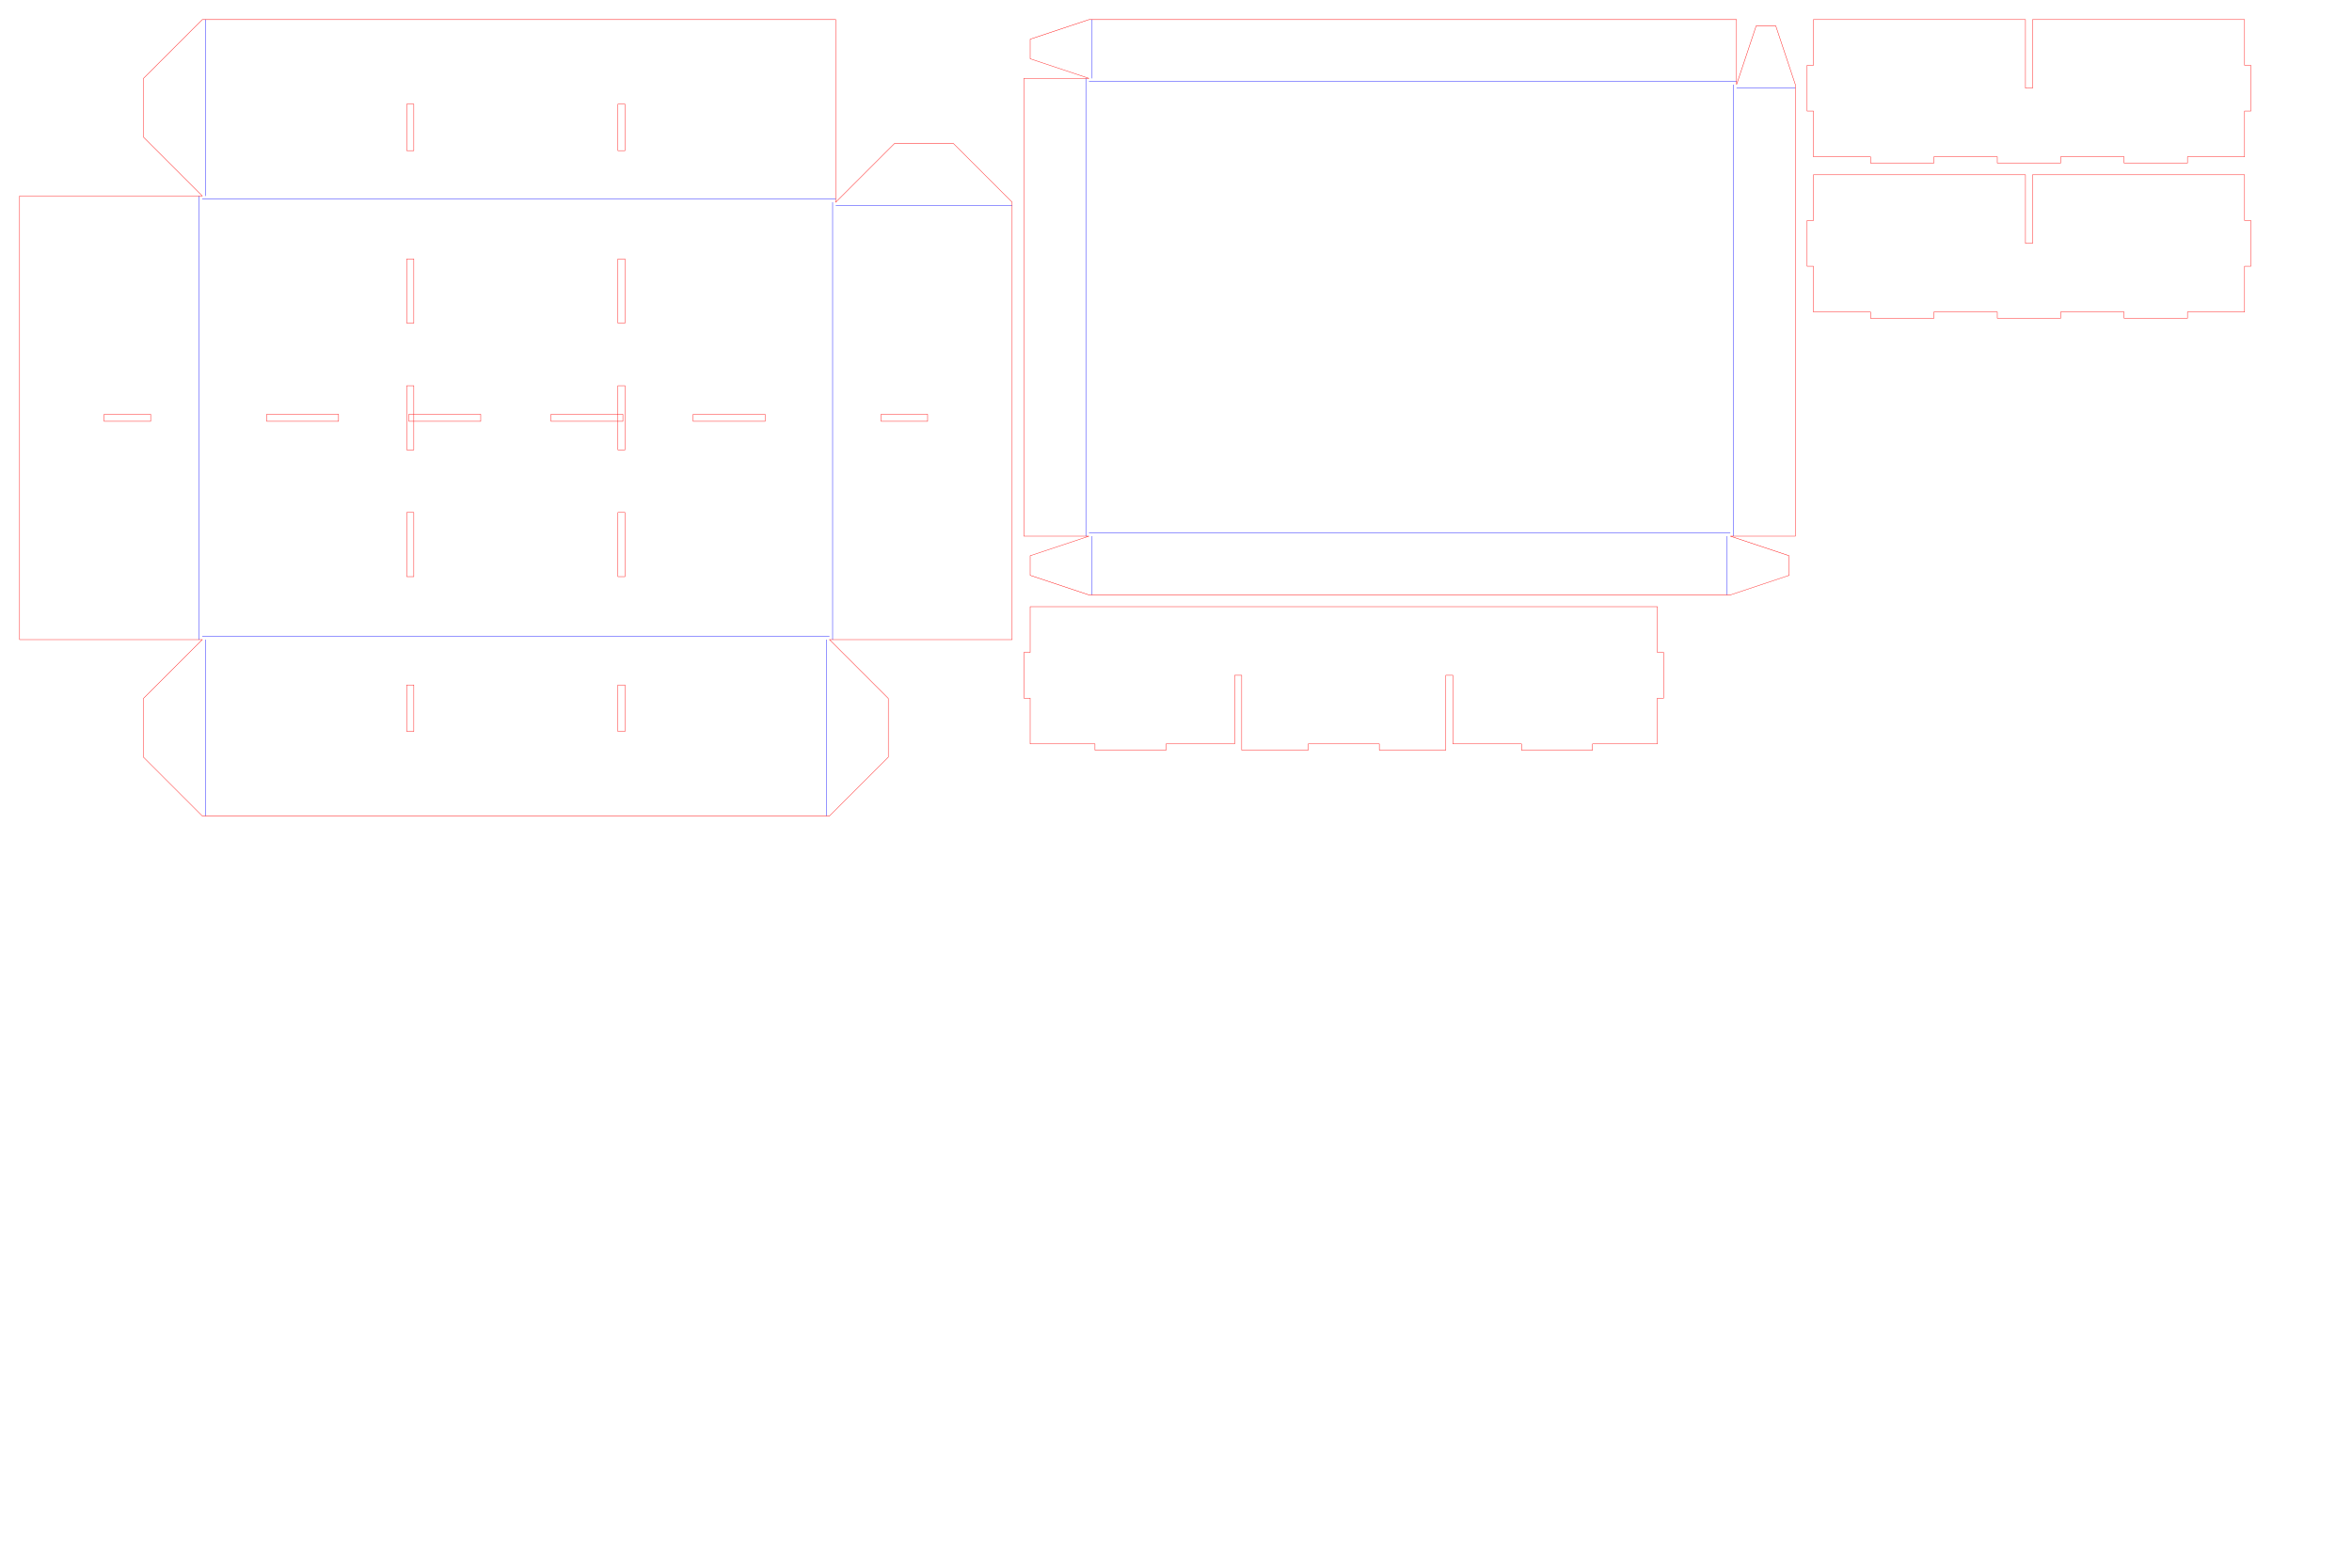
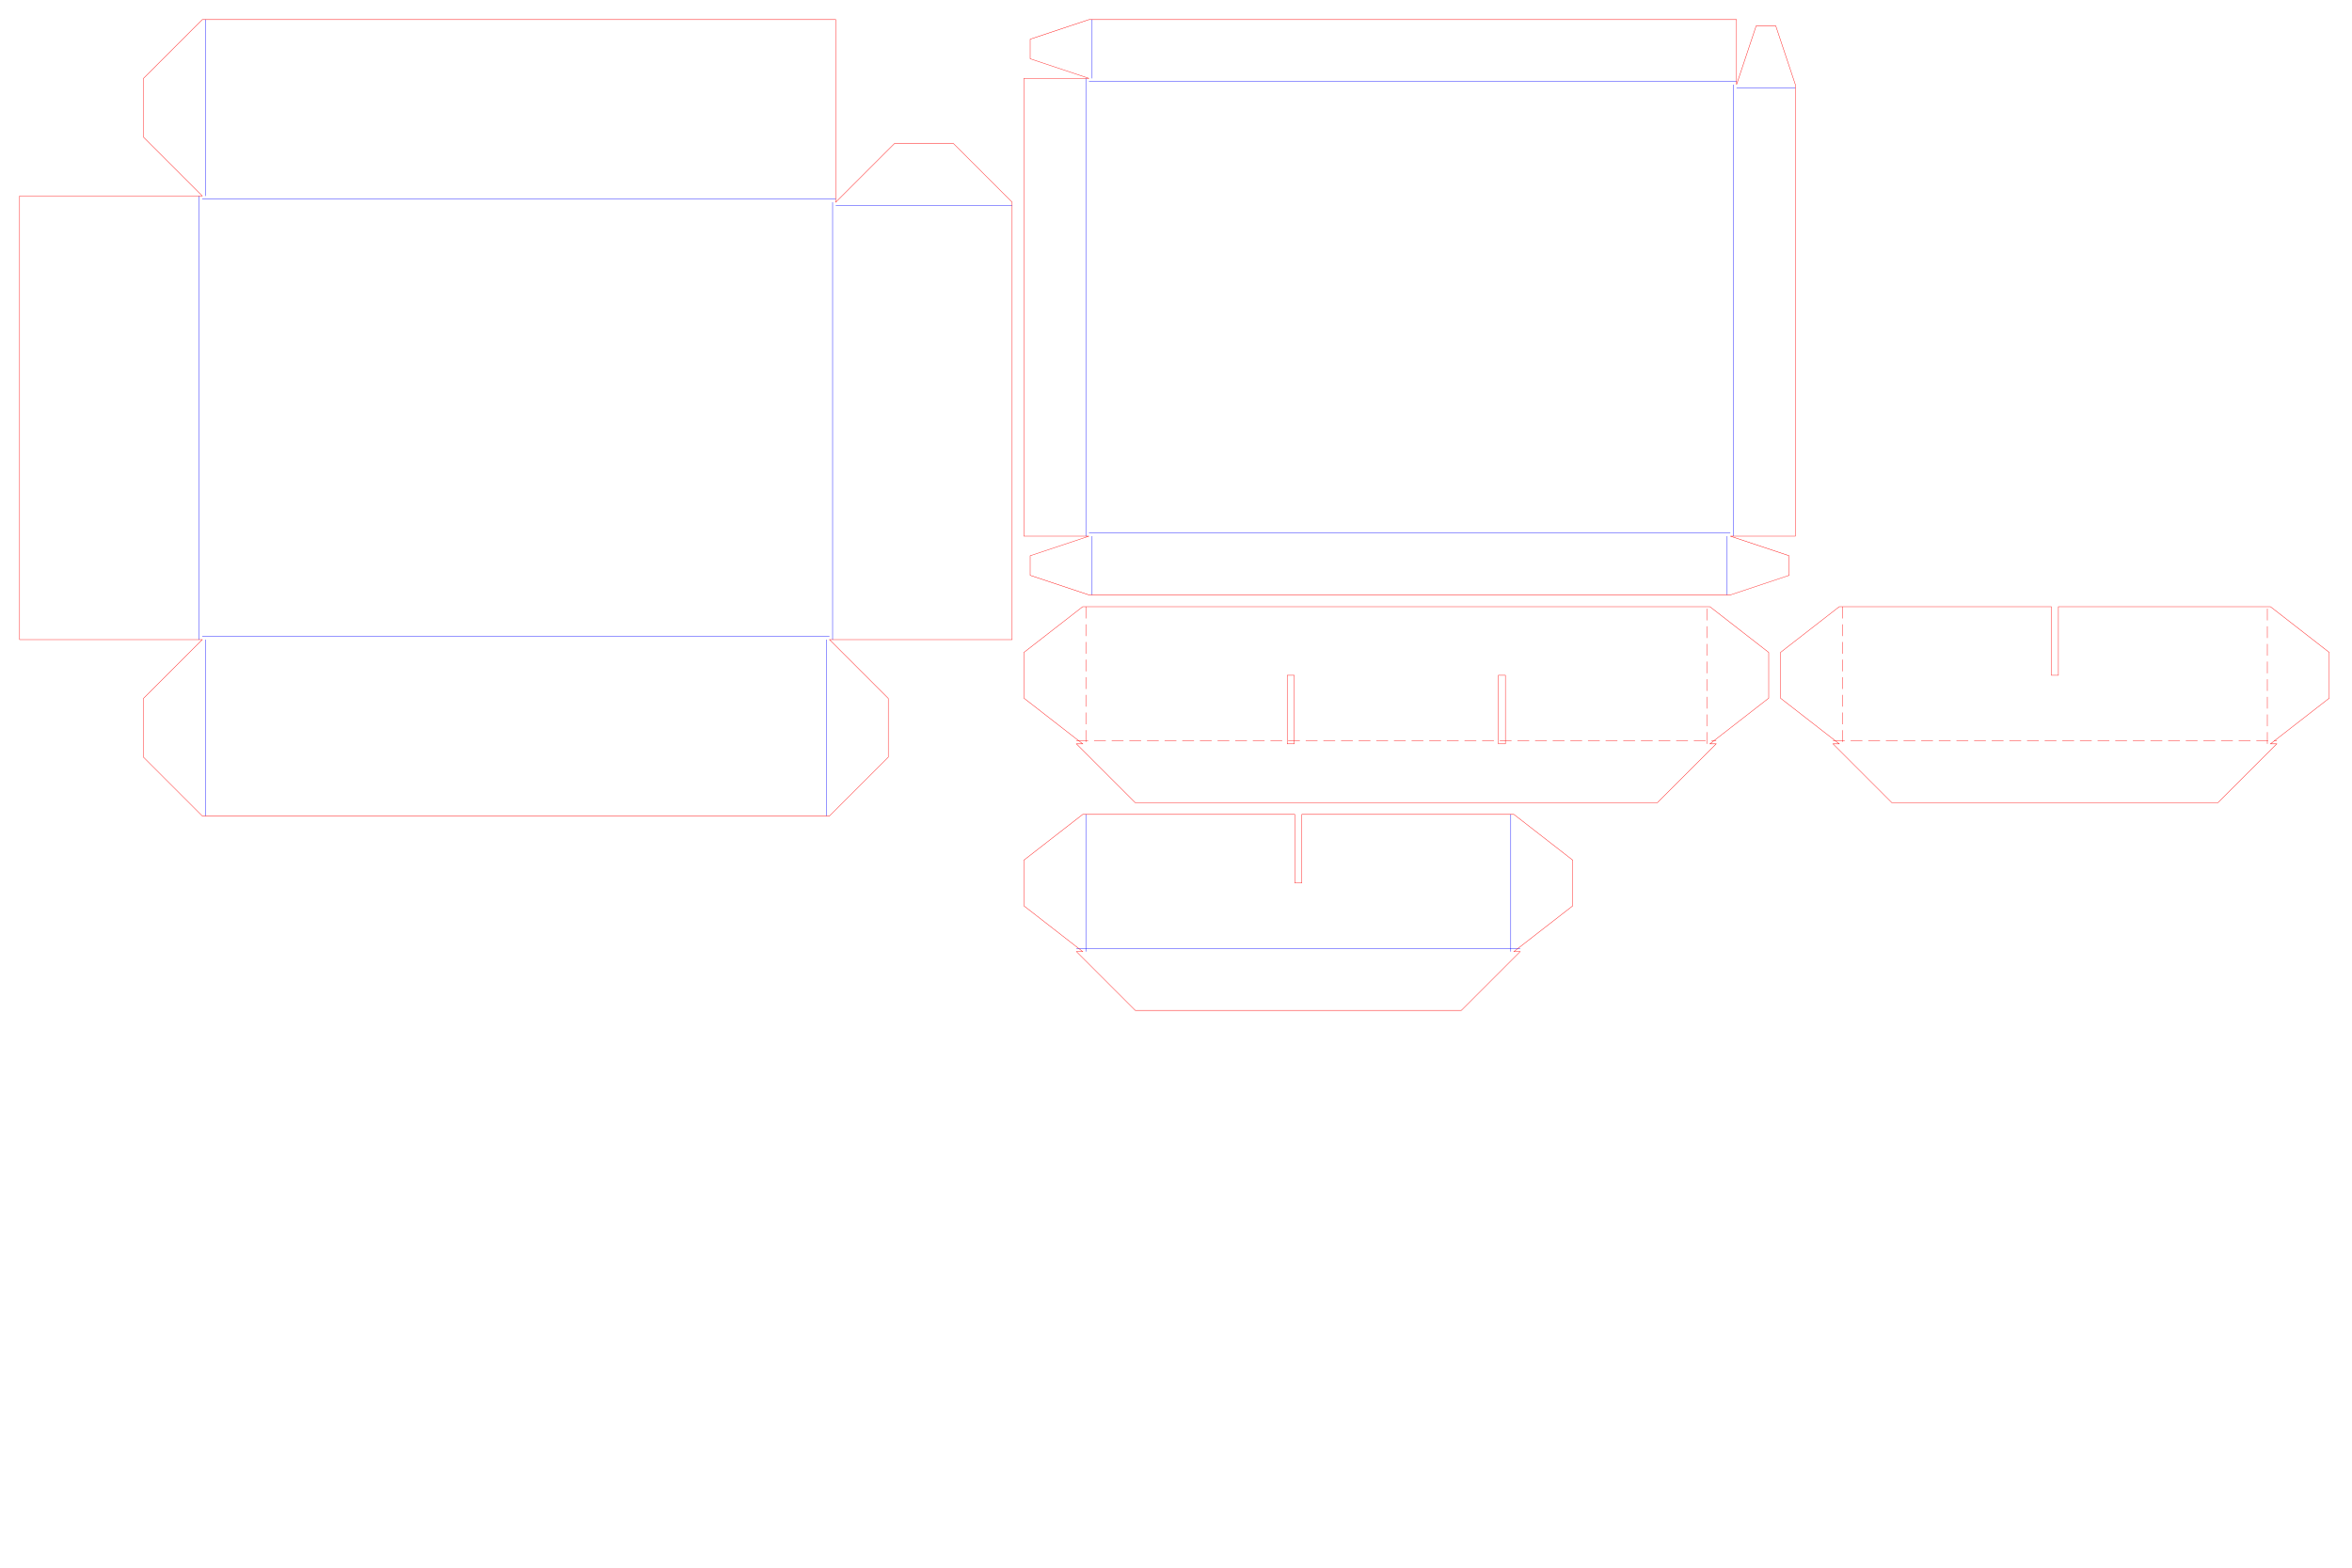
<svg xmlns="http://www.w3.org/2000/svg" width="600mm" height="400mm" viewBox="0 0 600 400">
  <g id="SCORE" fill="none" stroke="#0000FF" stroke-width="0.1">
    <path d="M210.8 163.2 L210.8 208.2" />
    <path d="M52.4 208.2 L52.4 163.2" />
    <path d="M213.2 52.4 L258.2 52.4" />
    <path d="M52.4 50 L52.4 5" />
    <path d="M51.6 162.4 L211.6 162.4" />
    <path d="M212.4 163.2 L212.4 51.6" />
    <path d="M213.2 50.8 L51.6 50.8" />
    <path d="M50.8 50 L50.8 163.2" />
+     <path d="M274.6 242 L387.8 242" />
+     <path d="M385.4 242.8 L385.4 207.8" />
+     <path d="M277 207.8 L277 242.8" />
    <path d="M440.6 136.8 L440.6 151.8" />
    <path d="M278.6 151.8 L278.6 136.8" />
    <path d="M443 22.4 L458 22.4" />
    <path d="M278.6 20 L278.6 5" />
    <path d="M277.8 136 L441.4 136" />
    <path d="M442.2 136.8 L442.2 21.6" />
    <path d="M443 20.8 L277.8 20.8" />
    <path d="M277 20 L277 136.8" />
  </g>
  <g id="CUT" fill="none" stroke="#FF0000" stroke-width="0.1">
    <path d="M5 163.2 L51.6 163.2 L36.6 178.2 L36.6 193.2 L51.6 208.2 L211.6 208.2 L226.6 193.2 L226.6 178.2 L211.6 163.2 L258.2 163.2 L258.2 51.6 L243.2 36.6 L228.2 36.6 L213.2 51.6 L213.2 5 L51.6 5 L36.6 20 L36.6 35 L51.6 50 L5 50 Z" />
-     <path d="M103.767 82.443 L105.567 82.443 L105.567 66.071 L103.767 66.071 Z" />
-     <path d="M103.767 114.786 L105.567 114.786 L105.567 98.414 L103.767 98.414 Z" />
-     <path d="M103.767 147.129 L105.567 147.129 L105.567 130.757 L103.767 130.757 Z" />
-     <path d="M157.633 82.443 L159.433 82.443 L159.433 66.071 L157.633 66.071 Z" />
-     <path d="M157.633 114.786 L159.433 114.786 L159.433 98.414 L157.633 98.414 Z" />
-     <path d="M157.633 147.129 L159.433 147.129 L159.433 130.757 L157.633 130.757 Z" />
-     <path d="M68.033 107.5 L86.367 107.5 L86.367 105.7 L68.033 105.7 Z" />
-     <path d="M104.3 107.5 L122.633 107.5 L122.633 105.7 L104.3 105.7 Z" />
-     <path d="M140.567 107.5 L158.9 107.5 L158.9 105.7 L140.567 105.7 Z" />
-     <path d="M176.833 107.5 L195.167 107.5 L195.167 105.7 L176.833 105.7 Z" />
-     <path d="M103.767 174.767 L105.567 174.767 L105.567 186.633 L103.767 186.633 Z" />
-     <path d="M157.633 174.767 L159.433 174.767 L159.433 186.633 L157.633 186.633 Z" />
-     <path d="M224.767 107.5 L224.767 105.7 L236.633 105.7 L236.633 107.5 Z" />
-     <path d="M105.567 38.433 L103.767 38.433 L103.767 26.567 L105.567 26.567 Z" />
-     <path d="M159.433 38.433 L157.633 38.433 L157.633 26.567 L159.433 26.567 Z" />
-     <path d="M38.433 105.7 L38.433 107.5 L26.567 107.5 L26.567 105.7 Z" />
-     <path d="M462.6 40 L477.171 40 L477.171 41.6 L493.343 41.6 L493.343 40 L509.514 40 L509.514 41.6 L525.686 41.6 L525.686 40 L541.857 40 L541.857 41.6 L558.029 41.6 L558.029 40 L572.6 40 L572.6 28.333 L574.2 28.333 L574.2 16.667 L572.6 16.667 L572.6 5 L518.5 5 L518.5 22.5 L516.7 22.5 L516.7 5 L462.6 5 L462.6 16.667 L461 16.667 L461 28.333 L462.6 28.333 Z" />
-     <path d="M462.6 79.6 L477.171 79.6 L477.171 81.2 L493.343 81.2 L493.343 79.6 L509.514 79.6 L509.514 81.2 L525.686 81.2 L525.686 79.6 L541.857 79.6 L541.857 81.2 L558.029 81.2 L558.029 79.6 L572.6 79.6 L572.6 67.933 L574.2 67.933 L574.2 56.267 L572.6 56.267 L572.6 44.6 L518.5 44.6 L518.5 62.1 L516.7 62.1 L516.7 44.6 L462.6 44.6 L462.6 56.267 L461 56.267 L461 67.933 L462.6 67.933 Z" />
-     <path d="M262.8 189.8 L279.333 189.8 L279.333 191.4 L297.467 191.4 L297.467 189.8 L314.967 189.8 L314.967 172.3 L316.767 172.3 L316.767 191.4 L333.733 191.4 L333.733 189.8 L351.867 189.8 L351.867 191.4 L368.833 191.4 L368.833 172.3 L370.633 172.3 L370.633 189.8 L388.133 189.8 L388.133 191.4 L406.267 191.4 L406.267 189.8 L422.8 189.8 L422.8 178.133 L424.4 178.133 L424.4 166.467 L422.8 166.467 L422.8 154.8 L262.8 154.8 L262.8 166.467 L261.2 166.467 L261.2 178.133 L262.8 178.133 Z" />
+     <path d="M454.2 178.133 L469.2 189.8 L467.6 189.8 L482.6 204.8 L565.8 204.8 L580.8 189.8 L579.2 189.8 L594.2 178.133 L594.2 166.467 L579.2 154.8 L525.1 154.8 L525.1 172.3 L523.3 172.3 L523.3 154.8 L469.2 154.8 L454.2 166.467 Z" />
+     <path d="M467.6 189 L470.6 189" />
+     <path d="M472.1 189 L475.1 189" />
+     <path d="M476.6 189 L479.6 189" />
+     <path d="M481.1 189 L484.1 189" />
+     <path d="M485.6 189 L488.6 189" />
+     <path d="M490.1 189 L493.1 189" />
+     <path d="M494.6 189 L497.6 189" />
+     <path d="M499.1 189 L502.1 189" />
+     <path d="M503.6 189 L506.6 189" />
+     <path d="M508.1 189 L511.1 189" />
+     <path d="M512.6 189 L515.6 189" />
+     <path d="M517.1 189 L520.1 189" />
+     <path d="M521.6 189 L524.6 189" />
+     <path d="M526.1 189 L529.1 189" />
+     <path d="M530.6 189 L533.6 189" />
+     <path d="M535.1 189 L538.1 189" />
+     <path d="M539.6 189 L542.6 189" />
+     <path d="M544.1 189 L547.1 189" />
+     <path d="M548.6 189 L551.6 189" />
+     <path d="M553.1 189 L556.1 189" />
+     <path d="M557.6 189 L560.6 189" />
+     <path d="M562.1 189 L565.1 189" />
+     <path d="M566.6 189 L569.6 189" />
+     <path d="M571.1 189 L574.1 189" />
+     <path d="M575.6 189 L578.6 189" />
+     <path d="M580.1 189 L580.8 189" />
+     <path d="M578.4 189.8 L578.4 186.8" />
+     <path d="M578.4 185.3 L578.4 182.3" />
+     <path d="M578.4 180.8 L578.4 177.8" />
+     <path d="M578.4 176.3 L578.4 173.3" />
+     <path d="M578.4 171.8 L578.4 168.8" />
+     <path d="M578.4 167.3 L578.4 164.3" />
+     <path d="M578.4 162.8 L578.4 159.8" />
+     <path d="M578.4 158.3 L578.4 155.3" />
+     <path d="M470 154.8 L470 157.8" />
+     <path d="M470 159.3 L470 162.3" />
+     <path d="M470 163.8 L470 166.8" />
+     <path d="M470 168.3 L470 171.3" />
+     <path d="M470 172.8 L470 175.8" />
+     <path d="M470 177.3 L470 180.3" />
+     <path d="M470 181.8 L470 184.8" />
+     <path d="M470 186.3 L470 189.3" />
+     <path d="M261.2 231.133 L276.2 242.8 L274.6 242.8 L289.6 257.8 L372.8 257.8 L387.8 242.8 L386.2 242.8 L401.2 231.133 L401.2 219.467 L386.2 207.8 L332.1 207.8 L332.1 225.3 L330.3 225.3 L330.3 207.8 L276.2 207.8 L261.2 219.467 Z" />
+     <path d="M261.2 178.133 L276.2 189.8 L274.6 189.8 L289.6 204.8 L422.8 204.8 L437.8 189.8 L436.2 189.8 L451.2 178.133 L451.2 166.467 L436.2 154.8 L276.2 154.8 L261.2 166.467 Z" />
+     <path d="M328.367 189.8 L328.367 172.3 L330.167 172.3 L330.167 189.8 Z" />
+     <path d="M382.233 189.8 L382.233 172.3 L384.033 172.3 L384.033 189.8 Z" />
+     <path d="M274.6 189 L277.6 189" />
+     <path d="M279.1 189 L282.1 189" />
+     <path d="M283.6 189 L286.6 189" />
+     <path d="M288.1 189 L291.1 189" />
+     <path d="M292.6 189 L295.6 189" />
+     <path d="M297.1 189 L300.1 189" />
+     <path d="M301.6 189 L304.6 189" />
+     <path d="M306.1 189 L309.1 189" />
+     <path d="M310.6 189 L313.6 189" />
+     <path d="M315.1 189 L318.1 189" />
+     <path d="M319.6 189 L322.6 189" />
+     <path d="M324.1 189 L327.1 189" />
+     <path d="M328.6 189 L331.6 189" />
+     <path d="M333.1 189 L336.1 189" />
+     <path d="M337.6 189 L340.6 189" />
+     <path d="M342.1 189 L345.1 189" />
+     <path d="M346.6 189 L349.6 189" />
+     <path d="M351.1 189 L354.1 189" />
+     <path d="M355.6 189 L358.6 189" />
+     <path d="M360.1 189 L363.1 189" />
+     <path d="M364.6 189 L367.6 189" />
+     <path d="M369.1 189 L372.1 189" />
+     <path d="M373.6 189 L376.6 189" />
+     <path d="M378.1 189 L381.1 189" />
+     <path d="M382.6 189 L385.6 189" />
+     <path d="M387.1 189 L390.1 189" />
+     <path d="M391.6 189 L394.6 189" />
+     <path d="M396.1 189 L399.1 189" />
+     <path d="M400.6 189 L403.6 189" />
+     <path d="M405.1 189 L408.1 189" />
+     <path d="M409.6 189 L412.6 189" />
+     <path d="M414.1 189 L417.1 189" />
+     <path d="M418.6 189 L421.6 189" />
+     <path d="M423.1 189 L426.1 189" />
+     <path d="M427.6 189 L430.6 189" />
+     <path d="M432.1 189 L435.1 189" />
+     <path d="M436.6 189 L437.8 189" />
+     <path d="M435.4 189.8 L435.4 186.8" />
+     <path d="M435.4 185.3 L435.4 182.3" />
+     <path d="M435.4 180.8 L435.4 177.8" />
+     <path d="M435.4 176.3 L435.4 173.3" />
+     <path d="M435.4 171.8 L435.4 168.8" />
+     <path d="M435.4 167.3 L435.4 164.3" />
+     <path d="M435.4 162.8 L435.4 159.8" />
+     <path d="M435.4 158.3 L435.4 155.3" />
+     <path d="M277 154.8 L277 157.8" />
+     <path d="M277 159.3 L277 162.3" />
+     <path d="M277 163.8 L277 166.8" />
+     <path d="M277 168.3 L277 171.3" />
+     <path d="M277 172.8 L277 175.8" />
+     <path d="M277 177.3 L277 180.3" />
+     <path d="M277 181.8 L277 184.8" />
+     <path d="M277 186.3 L277 189.3" />
    <path d="M261.2 136.8 L277.8 136.8 L262.8 141.8 L262.8 146.8 L277.8 151.8 L441.4 151.8 L456.4 146.8 L456.4 141.8 L441.4 136.8 L458 136.8 L458 21.6 L453 6.6 L448 6.6 L443 21.6 L443 5 L277.8 5 L262.8 10 L262.8 15 L277.8 20 L261.2 20 Z" />
  </g>
</svg>
